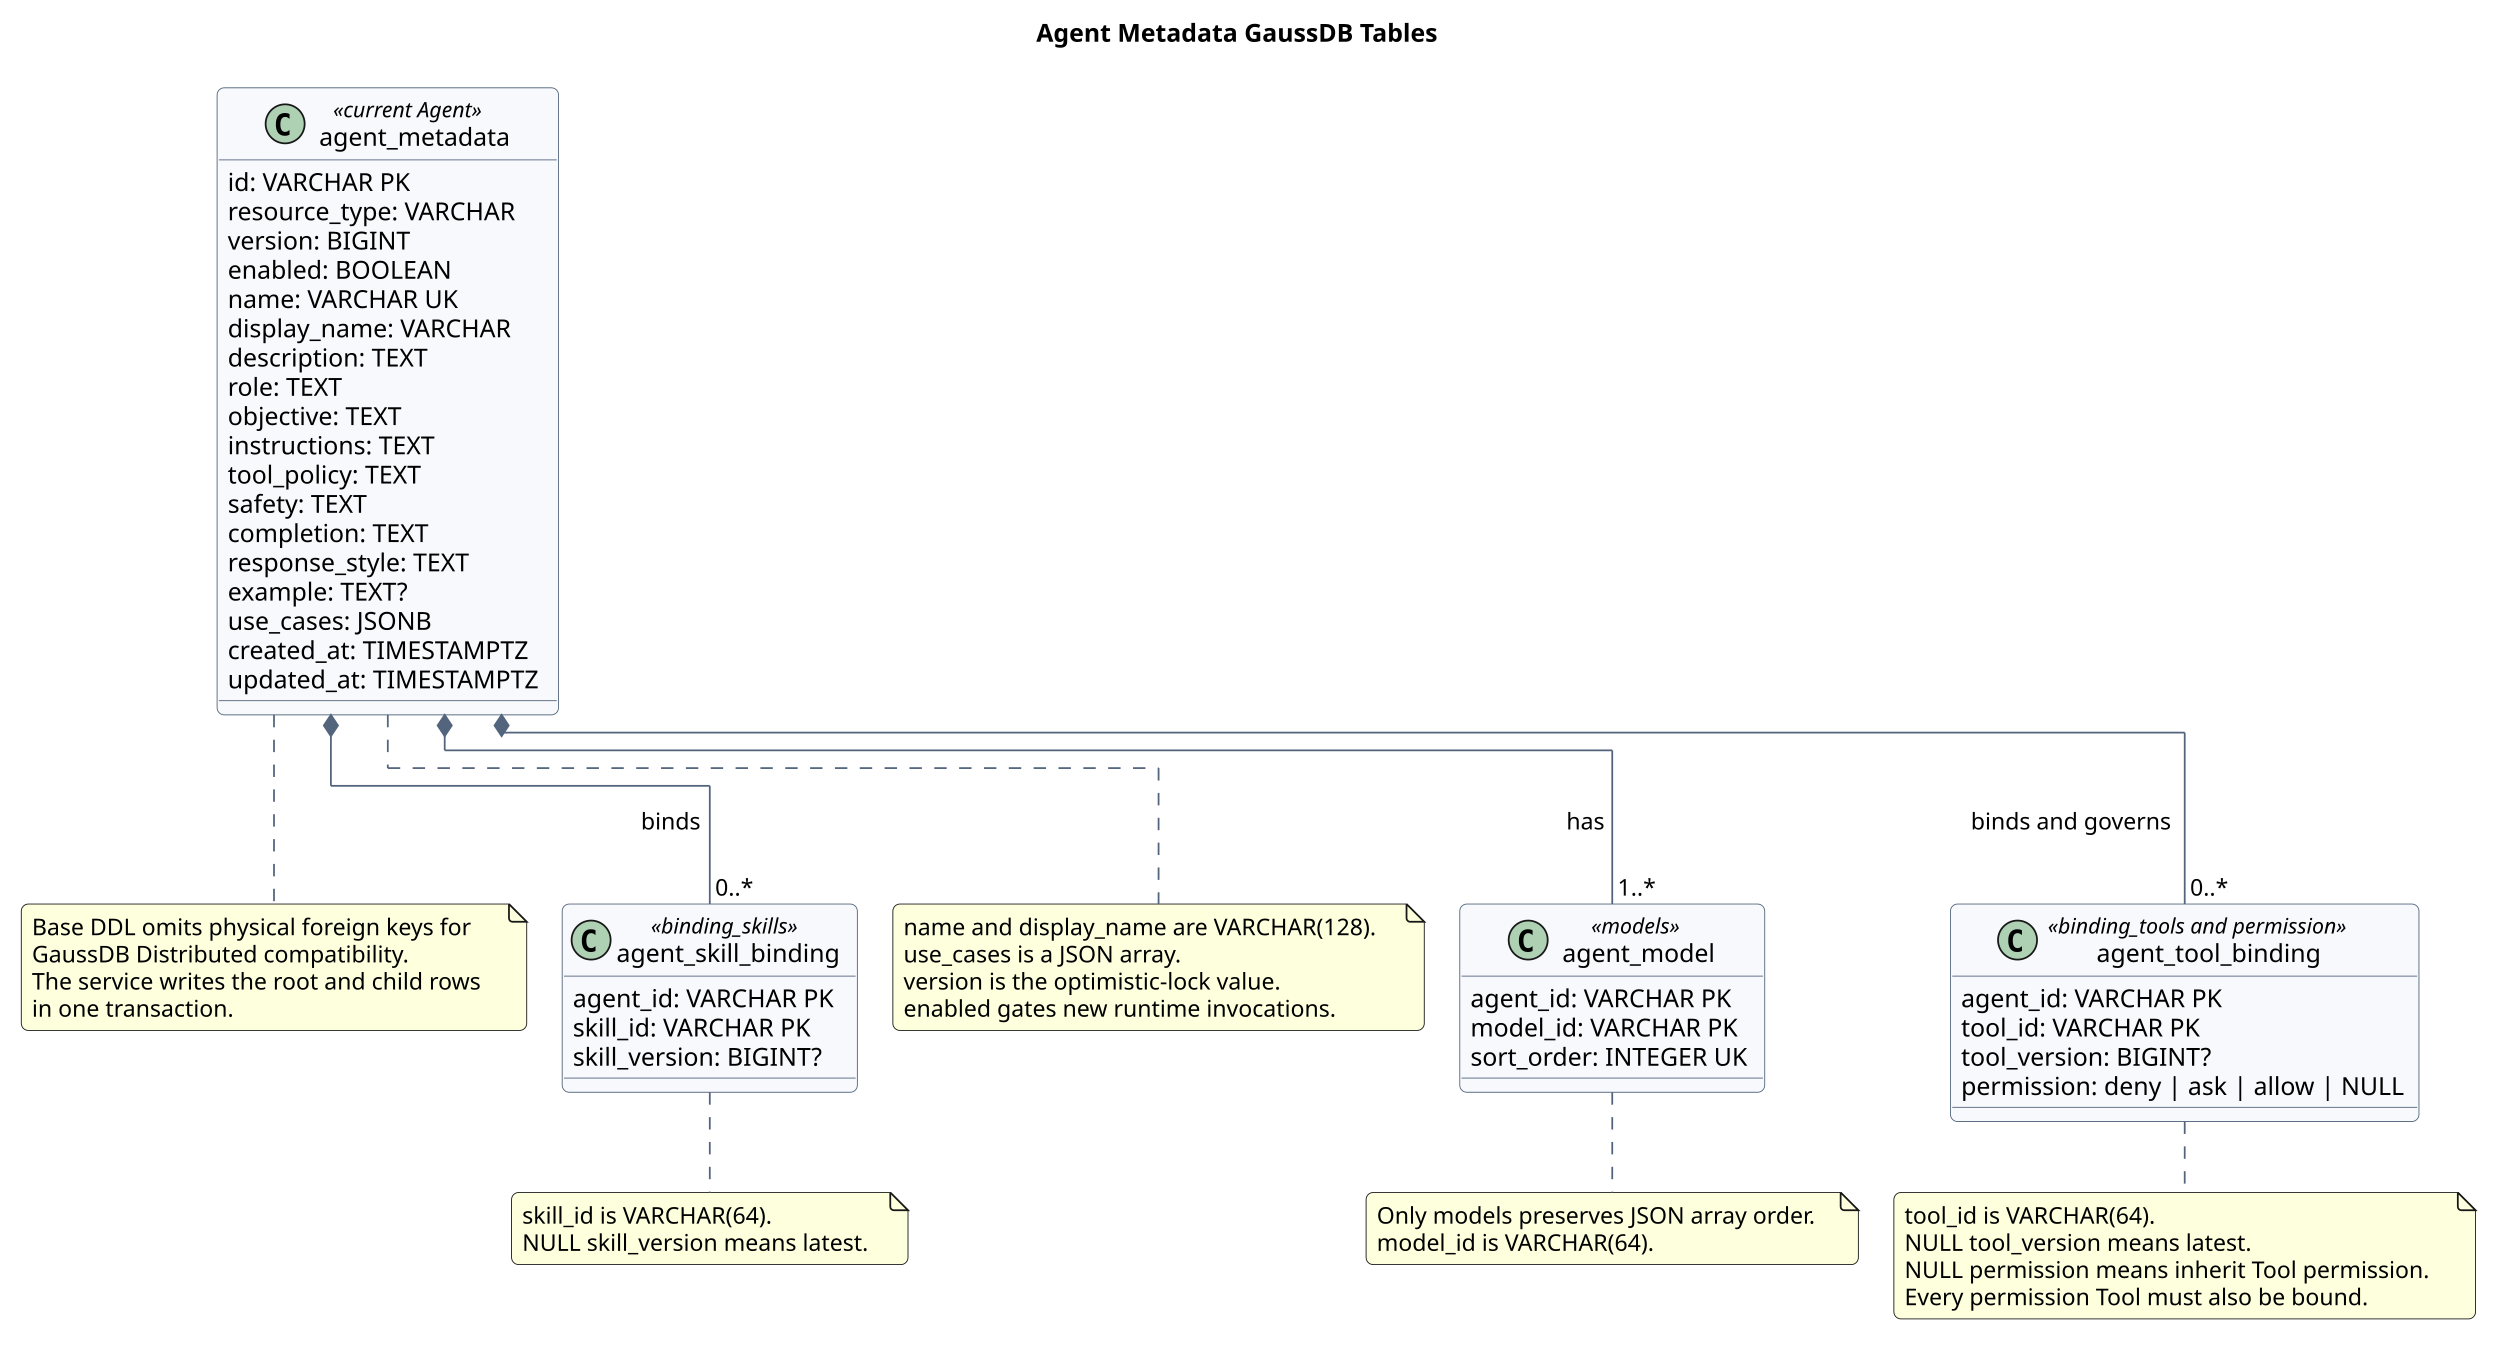
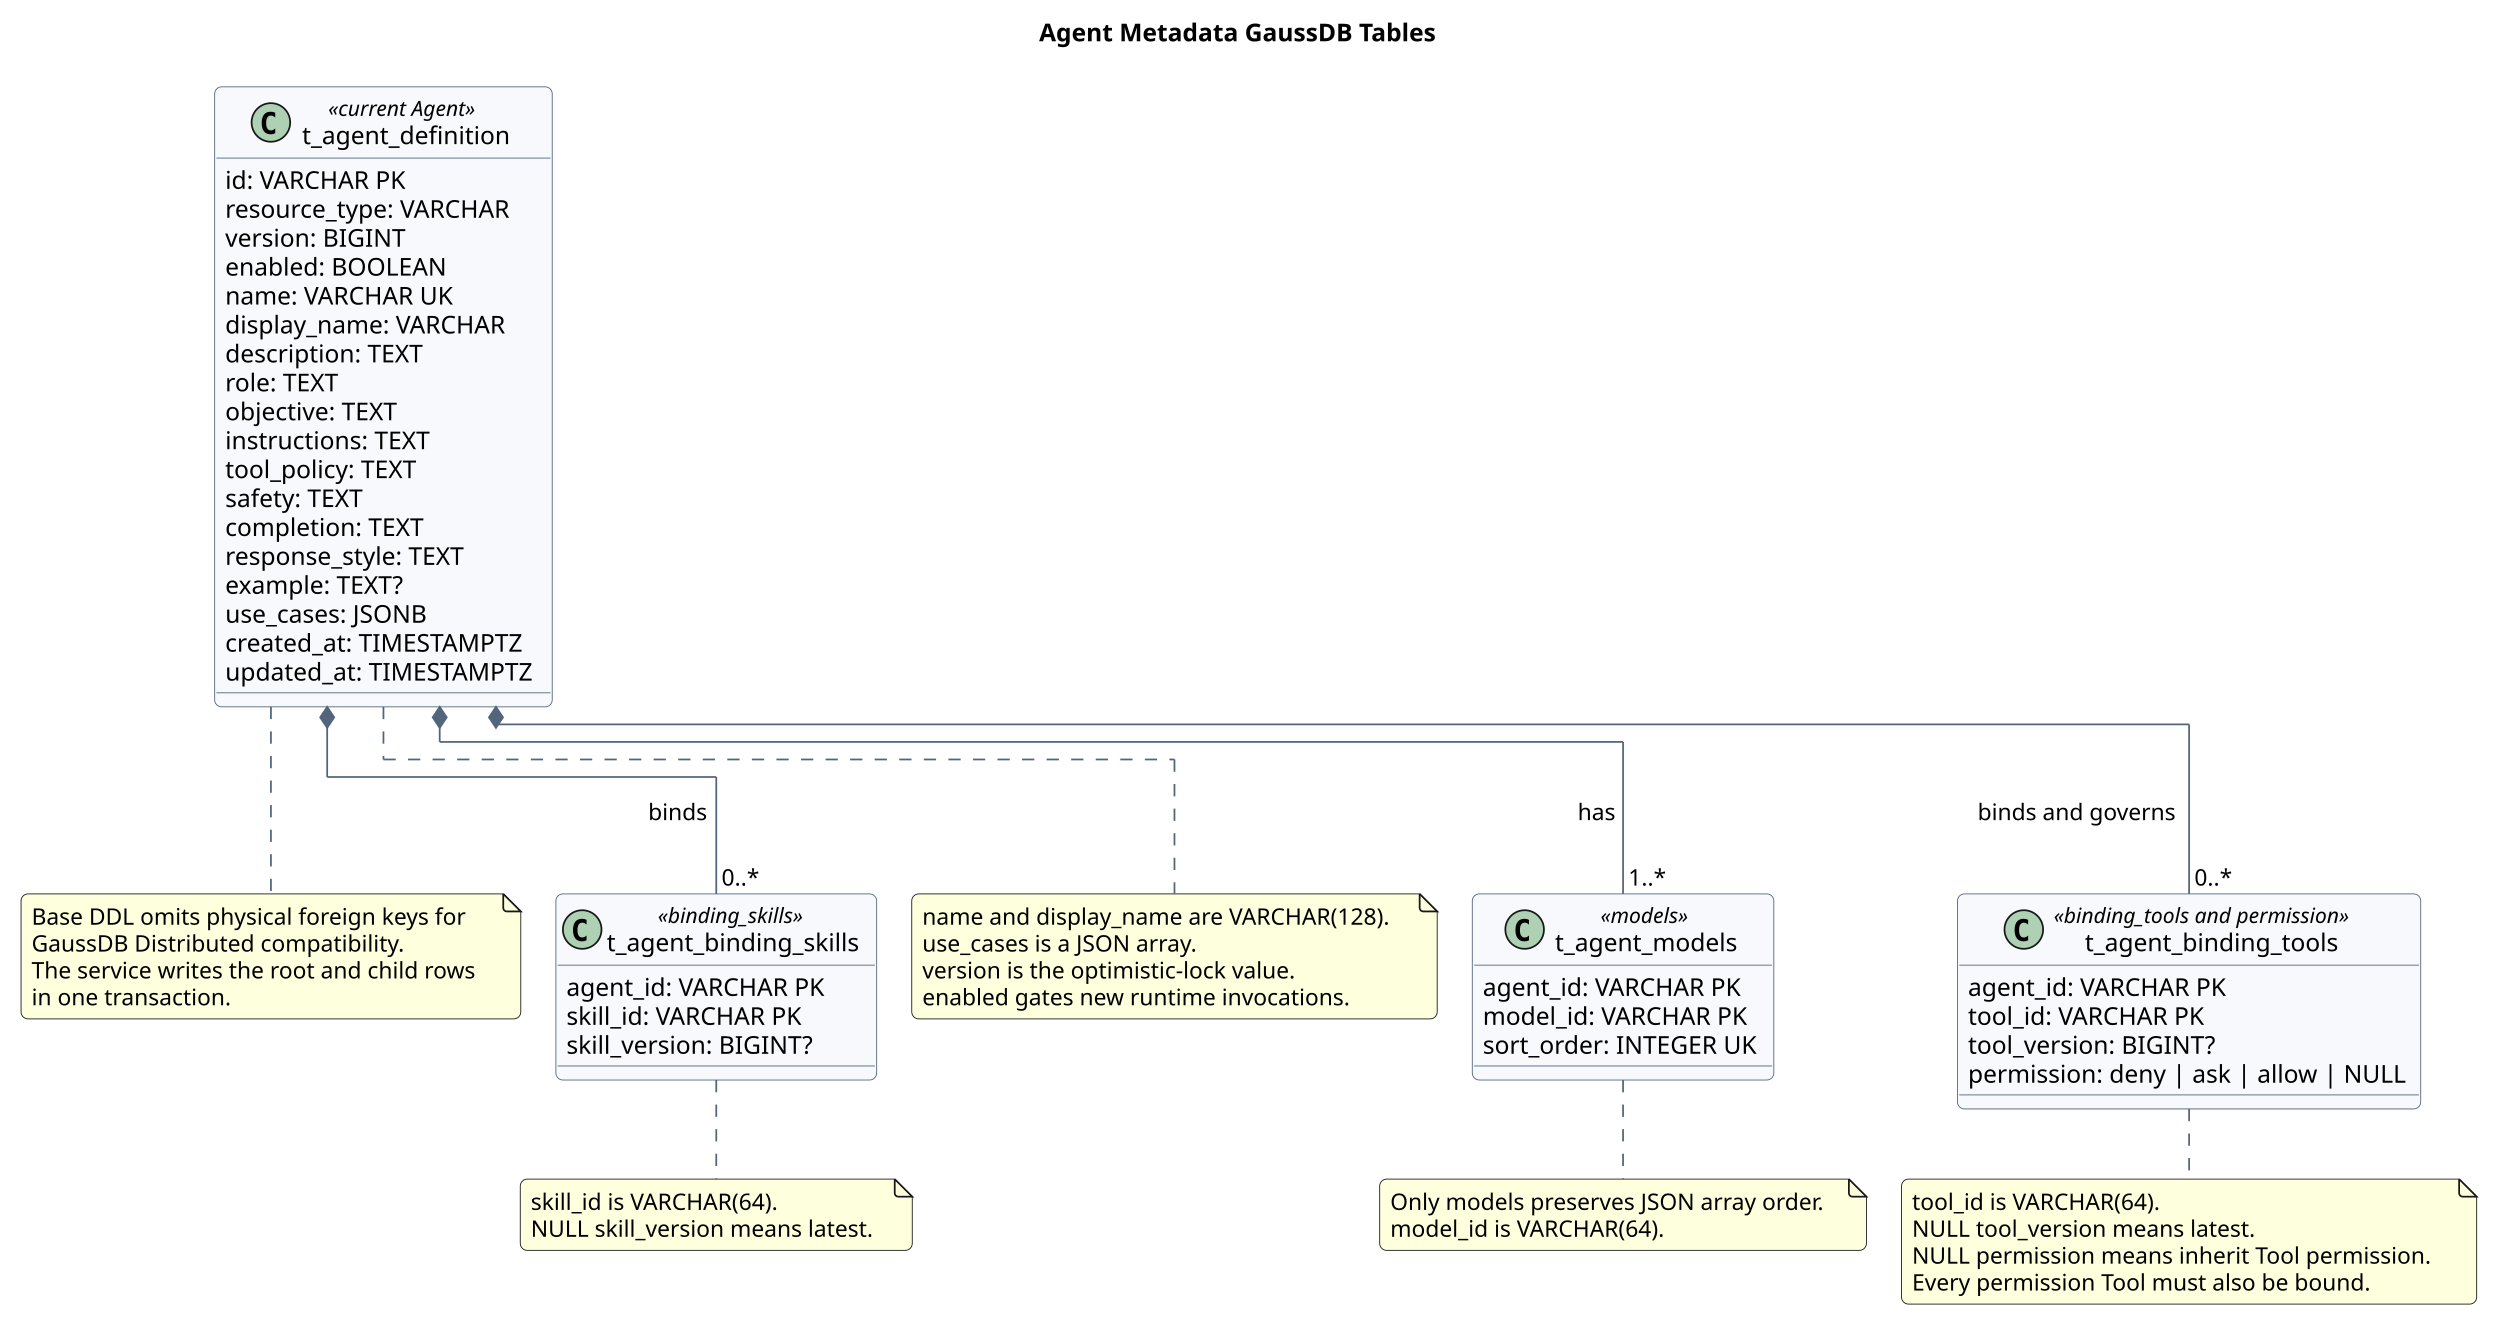
- <svg xmlns="http://www.w3.org/2000/svg" contentStyleType="text/css" data-diagram-type="CLASS" height="758px" preserveAspectRatio="none" style="width:1409px;height:758px;background:#FFFFFF;" version="1.1" viewBox="0 0 1409 758" width="1409px" zoomAndPan="magnify">
+ <svg xmlns="http://www.w3.org/2000/svg" contentStyleType="text/css" data-diagram-type="CLASS" height="758px" preserveAspectRatio="none" style="width:1425px;height:758px;background:#FFFFFF;" version="1.1" viewBox="0 0 1425 758" width="1425px" zoomAndPan="magnify">
  <defs />
  <g>
    <g class="title" data-source-line="7">
-       <text fill="#000000" font-family="sans-serif" font-size="14" font-weight="700" lengthAdjust="spacing" textLength="234.138" x="584.043" y="23.535">Agent Metadata GaussDB Tables</text>
+       <text fill="#000000" font-family="sans-serif" font-size="14" font-weight="700" lengthAdjust="spacing" textLength="234.138" x="592.283" y="23.535">Agent Metadata GaussDB Tables</text>
    </g>
-     <g class="entity" data-qualified-name="agent_metadata" data-source-line="35" id="ent0001">
+     <g class="entity" data-qualified-name="t_agent_definition" data-source-line="35" id="ent0001">
      <rect fill="#F7F9FC" height="353.41" rx="4" ry="4" style="stroke:#53657D;stroke-width:0.5;" width="192.414" x="122.358" y="49.488" />
-       <ellipse cx="160.703" cy="69.799" fill="#ADD1B2" rx="11" ry="11" style="stroke:#181818;stroke-width:1;" />
-       <path d="M163.177,75.942 Q162.595,76.241 161.956,76.39 Q161.317,76.54 160.612,76.54 Q158.105,76.54 156.785,74.888 Q155.465,73.236 155.465,70.115 Q155.465,66.985 156.785,65.334 Q158.105,63.682 160.612,63.682 Q161.317,63.682 161.965,63.831 Q162.612,63.98 163.177,64.279 L163.177,67.002 Q162.546,66.421 161.952,66.151 Q161.359,65.881 160.728,65.881 Q159.383,65.881 158.698,66.948 Q158.013,68.015 158.013,70.115 Q158.013,72.207 158.698,73.273 Q159.383,74.34 160.728,74.34 Q161.359,74.34 161.952,74.07 Q162.546,73.8 163.177,73.219 Z " fill="#000000" />
-       <text fill="#000000" font-family="sans-serif" font-size="12" font-style="italic" lengthAdjust="spacing" textLength="92.789" x="187.764" y="66.09">«current Agent»</text>
-       <text fill="#000000" font-family="sans-serif" font-size="14" lengthAdjust="spacing" textLength="108.534" x="179.891" y="82.156">agent_metadata</text>
+       <ellipse cx="154.404" cy="69.799" fill="#ADD1B2" rx="11" ry="11" style="stroke:#181818;stroke-width:1;" />
+       <path d="M156.877,75.942 Q156.296,76.241 155.656,76.39 Q155.017,76.54 154.312,76.54 Q151.805,76.54 150.485,74.888 Q149.165,73.236 149.165,70.115 Q149.165,66.985 150.485,65.334 Q151.805,63.682 154.312,63.682 Q155.017,63.682 155.665,63.831 Q156.312,63.98 156.877,64.279 L156.877,67.002 Q156.246,66.421 155.652,66.151 Q155.059,65.881 154.428,65.881 Q153.083,65.881 152.398,66.948 Q151.714,68.015 151.714,70.115 Q151.714,72.207 152.398,73.273 Q153.083,74.34 154.428,74.34 Q155.059,74.34 155.652,74.07 Q156.246,73.8 156.877,73.219 Z " fill="#000000" />
+       <text fill="#000000" font-family="sans-serif" font-size="12" font-style="italic" lengthAdjust="spacing" textLength="92.789" x="187.064" y="66.09">«current Agent»</text>
+       <text fill="#000000" font-family="sans-serif" font-size="14" lengthAdjust="spacing" textLength="122.534" x="172.191" y="82.156">t_agent_definition</text>
      <line style="stroke:#53657D;stroke-width:0.5;" x1="123.358" x2="313.772" y1="90.109" y2="90.109" />
      <text fill="#000000" font-family="sans-serif" font-size="14" lengthAdjust="spacing" textLength="109.177" x="128.357" y="107.644">id: VARCHAR PK</text>
      <text fill="#000000" font-family="sans-serif" font-size="14" lengthAdjust="spacing" textLength="169.825" x="128.357" y="124.133">resource_type: VARCHAR</text>
      <text fill="#000000" font-family="sans-serif" font-size="14" lengthAdjust="spacing" textLength="103.537" x="128.357" y="140.621">version: BIGINT</text>
      <text fill="#000000" font-family="sans-serif" font-size="14" lengthAdjust="spacing" textLength="127.408" x="128.357" y="157.109">enabled: BOOLEAN</text>
      <text fill="#000000" font-family="sans-serif" font-size="14" lengthAdjust="spacing" textLength="135.57" x="128.357" y="173.598">name: VARCHAR UK</text>
      <text fill="#000000" font-family="sans-serif" font-size="14" lengthAdjust="spacing" textLength="167.2" x="128.357" y="190.086">display_name: VARCHAR</text>
      <text fill="#000000" font-family="sans-serif" font-size="14" lengthAdjust="spacing" textLength="118.993" x="128.357" y="206.574">description: TEXT</text>
      <text fill="#000000" font-family="sans-serif" font-size="14" lengthAdjust="spacing" textLength="69.091" x="128.357" y="223.062">role: TEXT</text>
      <text fill="#000000" font-family="sans-serif" font-size="14" lengthAdjust="spacing" textLength="103.886" x="128.357" y="239.551">objective: TEXT</text>
      <text fill="#000000" font-family="sans-serif" font-size="14" lengthAdjust="spacing" textLength="123.32" x="128.357" y="256.039">instructions: TEXT</text>
      <text fill="#000000" font-family="sans-serif" font-size="14" lengthAdjust="spacing" textLength="116.389" x="128.357" y="272.527">tool_policy: TEXT</text>
      <text fill="#000000" font-family="sans-serif" font-size="14" lengthAdjust="spacing" textLength="83.282" x="128.357" y="289.016">safety: TEXT</text>
      <text fill="#000000" font-family="sans-serif" font-size="14" lengthAdjust="spacing" textLength="118.986" x="128.357" y="305.504">completion: TEXT</text>
      <text fill="#000000" font-family="sans-serif" font-size="14" lengthAdjust="spacing" textLength="143.151" x="128.357" y="321.992">response_style: TEXT</text>
      <text fill="#000000" font-family="sans-serif" font-size="14" lengthAdjust="spacing" textLength="106.668" x="128.357" y="338.481">example: TEXT?</text>
      <text fill="#000000" font-family="sans-serif" font-size="14" lengthAdjust="spacing" textLength="117.626" x="128.357" y="354.969">use_cases: JSONB</text>
      <text fill="#000000" font-family="sans-serif" font-size="14" lengthAdjust="spacing" textLength="174.802" x="128.357" y="371.457">created_at: TIMESTAMPTZ</text>
      <text fill="#000000" font-family="sans-serif" font-size="14" lengthAdjust="spacing" textLength="180.414" x="128.357" y="387.945">updated_at: TIMESTAMPTZ</text>
      <line style="stroke:#53657D;stroke-width:0.5;" x1="123.358" x2="313.772" y1="394.898" y2="394.898" />
    </g>
-     <g class="entity" data-qualified-name="agent_model" data-source-line="56" id="ent0002">
-       <rect fill="#F7F9FC" height="106.086" rx="4" ry="4" style="stroke:#53657D;stroke-width:0.5;" width="171.872" x="822.725" y="509.519" />
-       <ellipse cx="861.286" cy="529.83" fill="#ADD1B2" rx="11" ry="11" style="stroke:#181818;stroke-width:1;" />
-       <path d="M863.76,535.973 Q863.178,536.272 862.539,536.421 Q861.9,536.571 861.195,536.571 Q858.688,536.571 857.368,534.919 Q856.048,533.267 856.048,530.146 Q856.048,527.017 857.368,525.365 Q858.688,523.713 861.195,523.713 Q861.9,523.713 862.548,523.862 Q863.195,524.012 863.76,524.311 L863.76,527.033 Q863.129,526.452 862.535,526.182 Q861.942,525.913 861.311,525.913 Q859.966,525.913 859.281,526.979 Q858.596,528.046 858.596,530.146 Q858.596,532.238 859.281,533.304 Q859.966,534.371 861.311,534.371 Q861.942,534.371 862.535,534.101 Q863.129,533.832 863.76,533.25 Z " fill="#000000" />
-       <text fill="#000000" font-family="sans-serif" font-size="12" font-style="italic" lengthAdjust="spacing" textLength="54.973" x="896.793" y="526.121">«models»</text>
-       <text fill="#000000" font-family="sans-serif" font-size="14" lengthAdjust="spacing" textLength="87.514" x="880.522" y="542.188">agent_model</text>
-       <line style="stroke:#53657D;stroke-width:0.5;" x1="823.725" x2="993.597" y1="550.141" y2="550.141" />
-       <text fill="#000000" font-family="sans-serif" font-size="14" lengthAdjust="spacing" textLength="154.362" x="828.725" y="567.676">agent_id: VARCHAR PK</text>
-       <text fill="#000000" font-family="sans-serif" font-size="14" lengthAdjust="spacing" textLength="158.505" x="828.725" y="584.164">model_id: VARCHAR PK</text>
-       <text fill="#000000" font-family="sans-serif" font-size="14" lengthAdjust="spacing" textLength="159.872" x="828.725" y="600.652">sort_order: INTEGER UK</text>
-       <line style="stroke:#53657D;stroke-width:0.5;" x1="823.725" x2="993.597" y1="607.606" y2="607.606" />
+     <g class="entity" data-qualified-name="t_agent_models" data-source-line="56" id="ent0002">
+       <rect fill="#F7F9FC" height="106.086" rx="4" ry="4" style="stroke:#53657D;stroke-width:0.5;" width="171.872" x="839.205" y="509.519" />
+       <ellipse cx="869.048" cy="529.83" fill="#ADD1B2" rx="11" ry="11" style="stroke:#181818;stroke-width:1;" />
+       <path d="M871.521,535.973 Q870.94,536.272 870.301,536.421 Q869.662,536.571 868.956,536.571 Q866.449,536.571 865.13,534.919 Q863.81,533.267 863.81,530.146 Q863.81,527.017 865.13,525.365 Q866.449,523.713 868.956,523.713 Q869.662,523.713 870.309,523.862 Q870.957,524.012 871.521,524.311 L871.521,527.033 Q870.89,526.452 870.297,526.182 Q869.703,525.913 869.072,525.913 Q867.728,525.913 867.043,526.979 Q866.358,528.046 866.358,530.146 Q866.358,532.238 867.043,533.304 Q867.728,534.371 869.072,534.371 Q869.703,534.371 870.297,534.101 Q870.89,533.832 871.521,533.25 Z " fill="#000000" />
+       <text fill="#000000" font-family="sans-serif" font-size="12" font-style="italic" lengthAdjust="spacing" textLength="54.973" x="912.304" y="526.121">«models»</text>
+       <text fill="#000000" font-family="sans-serif" font-size="14" lengthAdjust="spacing" textLength="106.887" x="886.346" y="542.188">t_agent_models</text>
+       <line style="stroke:#53657D;stroke-width:0.5;" x1="840.205" x2="1010.077" y1="550.141" y2="550.141" />
+       <text fill="#000000" font-family="sans-serif" font-size="14" lengthAdjust="spacing" textLength="154.362" x="845.205" y="567.676">agent_id: VARCHAR PK</text>
+       <text fill="#000000" font-family="sans-serif" font-size="14" lengthAdjust="spacing" textLength="158.505" x="845.205" y="584.164">model_id: VARCHAR PK</text>
+       <text fill="#000000" font-family="sans-serif" font-size="14" lengthAdjust="spacing" textLength="159.872" x="845.205" y="600.652">sort_order: INTEGER UK</text>
+       <line style="stroke:#53657D;stroke-width:0.5;" x1="840.205" x2="1010.077" y1="607.606" y2="607.606" />
    </g>
-     <g class="entity" data-qualified-name="agent_tool_binding" data-source-line="62" id="ent0003">
-       <rect fill="#F7F9FC" height="122.574" rx="4" ry="4" style="stroke:#53657D;stroke-width:0.5;" width="264.041" x="1099.283" y="509.519" />
-       <ellipse cx="1137.083" cy="529.83" fill="#ADD1B2" rx="11" ry="11" style="stroke:#181818;stroke-width:1;" />
-       <path d="M1139.557,535.973 Q1138.976,536.272 1138.336,536.421 Q1137.697,536.571 1136.992,536.571 Q1134.485,536.571 1133.165,534.919 Q1131.845,533.267 1131.845,530.146 Q1131.845,527.017 1133.165,525.365 Q1134.485,523.713 1136.992,523.713 Q1137.697,523.713 1138.345,523.862 Q1138.992,524.012 1139.557,524.311 L1139.557,527.033 Q1138.926,526.452 1138.332,526.182 Q1137.739,525.913 1137.108,525.913 Q1135.763,525.913 1135.078,526.979 Q1134.394,528.046 1134.394,530.146 Q1134.394,532.238 1135.078,533.304 Q1135.763,534.371 1137.108,534.371 Q1137.739,534.371 1138.332,534.101 Q1138.926,533.832 1139.557,533.25 Z " fill="#000000" />
-       <text fill="#000000" font-family="sans-serif" font-size="12" font-style="italic" lengthAdjust="spacing" textLength="185.373" x="1154.15" y="526.121">«binding_tools and permission»</text>
-       <text fill="#000000" font-family="sans-serif" font-size="14" lengthAdjust="spacing" textLength="130.491" x="1181.591" y="542.188">agent_tool_binding</text>
-       <line style="stroke:#53657D;stroke-width:0.5;" x1="1100.283" x2="1362.324" y1="550.141" y2="550.141" />
-       <text fill="#000000" font-family="sans-serif" font-size="14" lengthAdjust="spacing" textLength="154.362" x="1105.283" y="567.676">agent_id: VARCHAR PK</text>
-       <text fill="#000000" font-family="sans-serif" font-size="14" lengthAdjust="spacing" textLength="142.659" x="1105.283" y="584.164">tool_id: VARCHAR PK</text>
-       <text fill="#000000" font-family="sans-serif" font-size="14" lengthAdjust="spacing" textLength="142.926" x="1105.283" y="600.652">tool_version: BIGINT?</text>
-       <text fill="#000000" font-family="sans-serif" font-size="14" lengthAdjust="spacing" textLength="252.041" x="1105.283" y="617.141">permission: deny | ask | allow | NULL</text>
-       <line style="stroke:#53657D;stroke-width:0.5;" x1="1100.283" x2="1362.324" y1="624.094" y2="624.094" />
+     <g class="entity" data-qualified-name="t_agent_binding_tools" data-source-line="62" id="ent0003">
+       <rect fill="#F7F9FC" height="122.574" rx="4" ry="4" style="stroke:#53657D;stroke-width:0.5;" width="264.041" x="1115.763" y="509.519" />
+       <ellipse cx="1153.563" cy="529.83" fill="#ADD1B2" rx="11" ry="11" style="stroke:#181818;stroke-width:1;" />
+       <path d="M1156.036,535.973 Q1155.455,536.272 1154.816,536.421 Q1154.177,536.571 1153.471,536.571 Q1150.964,536.571 1149.645,534.919 Q1148.325,533.267 1148.325,530.146 Q1148.325,527.017 1149.645,525.365 Q1150.964,523.713 1153.471,523.713 Q1154.177,523.713 1154.824,523.862 Q1155.472,524.012 1156.036,524.311 L1156.036,527.033 Q1155.405,526.452 1154.812,526.182 Q1154.218,525.913 1153.588,525.913 Q1152.243,525.913 1151.558,526.979 Q1150.873,528.046 1150.873,530.146 Q1150.873,532.238 1151.558,533.304 Q1152.243,534.371 1153.588,534.371 Q1154.218,534.371 1154.812,534.101 Q1155.405,533.832 1156.036,533.25 Z " fill="#000000" />
+       <text fill="#000000" font-family="sans-serif" font-size="12" font-style="italic" lengthAdjust="spacing" textLength="185.373" x="1170.63" y="526.121">«binding_tools and permission»</text>
+       <text fill="#000000" font-family="sans-serif" font-size="14" lengthAdjust="spacing" textLength="149.864" x="1188.384" y="542.188">t_agent_binding_tools</text>
+       <line style="stroke:#53657D;stroke-width:0.5;" x1="1116.763" x2="1378.803" y1="550.141" y2="550.141" />
+       <text fill="#000000" font-family="sans-serif" font-size="14" lengthAdjust="spacing" textLength="154.362" x="1121.763" y="567.676">agent_id: VARCHAR PK</text>
+       <text fill="#000000" font-family="sans-serif" font-size="14" lengthAdjust="spacing" textLength="142.659" x="1121.763" y="584.164">tool_id: VARCHAR PK</text>
+       <text fill="#000000" font-family="sans-serif" font-size="14" lengthAdjust="spacing" textLength="142.926" x="1121.763" y="600.652">tool_version: BIGINT?</text>
+       <text fill="#000000" font-family="sans-serif" font-size="14" lengthAdjust="spacing" textLength="252.041" x="1121.763" y="617.141">permission: deny | ask | allow | NULL</text>
+       <line style="stroke:#53657D;stroke-width:0.5;" x1="1116.763" x2="1378.803" y1="624.094" y2="624.094" />
    </g>
-     <g class="entity" data-qualified-name="agent_skill_binding" data-source-line="69" id="ent0004">
-       <rect fill="#F7F9FC" height="106.086" rx="4" ry="4" style="stroke:#53657D;stroke-width:0.5;" width="166.362" x="316.853" y="509.519" />
-       <ellipse cx="333.155" cy="529.83" fill="#ADD1B2" rx="11" ry="11" style="stroke:#181818;stroke-width:1;" />
-       <path d="M335.628,535.973 Q335.047,536.272 334.408,536.421 Q333.769,536.571 333.063,536.571 Q330.557,536.571 329.237,534.919 Q327.917,533.267 327.917,530.146 Q327.917,527.017 329.237,525.365 Q330.557,523.713 333.063,523.713 Q333.769,523.713 334.416,523.862 Q335.064,524.012 335.628,524.311 L335.628,527.033 Q334.997,526.452 334.404,526.182 Q333.81,525.913 333.18,525.913 Q331.835,525.913 331.15,526.979 Q330.465,528.046 330.465,530.146 Q330.465,532.238 331.15,533.304 Q331.835,534.371 333.18,534.371 Q333.81,534.371 334.404,534.101 Q334.997,533.832 335.628,533.25 Z " fill="#000000" />
-       <text fill="#000000" font-family="sans-serif" font-size="12" font-style="italic" lengthAdjust="spacing" textLength="92.648" x="366.855" y="526.121">«binding_skills»</text>
-       <text fill="#000000" font-family="sans-serif" font-size="14" lengthAdjust="spacing" textLength="131.469" x="347.445" y="542.188">agent_skill_binding</text>
-       <line style="stroke:#53657D;stroke-width:0.5;" x1="317.853" x2="482.215" y1="550.141" y2="550.141" />
+     <g class="entity" data-qualified-name="t_agent_binding_skills" data-source-line="69" id="ent0004">
+       <rect fill="#F7F9FC" height="106.086" rx="4" ry="4" style="stroke:#53657D;stroke-width:0.5;" width="182.842" x="316.853" y="509.519" />
+       <ellipse cx="331.853" cy="529.83" fill="#ADD1B2" rx="11" ry="11" style="stroke:#181818;stroke-width:1;" />
+       <path d="M334.326,535.973 Q333.745,536.272 333.106,536.421 Q332.467,536.571 331.761,536.571 Q329.254,536.571 327.935,534.919 Q326.615,533.267 326.615,530.146 Q326.615,527.017 327.935,525.365 Q329.254,523.713 331.761,523.713 Q332.467,523.713 333.114,523.862 Q333.762,524.012 334.326,524.311 L334.326,527.033 Q333.695,526.452 333.102,526.182 Q332.508,525.913 331.877,525.913 Q330.533,525.913 329.848,526.979 Q329.163,528.046 329.163,530.146 Q329.163,532.238 329.848,533.304 Q330.533,534.371 331.877,534.371 Q332.508,534.371 333.102,534.101 Q333.695,533.832 334.326,533.25 Z " fill="#000000" />
+       <text fill="#000000" font-family="sans-serif" font-size="12" font-style="italic" lengthAdjust="spacing" textLength="92.648" x="374.95" y="526.121">«binding_skills»</text>
+       <text fill="#000000" font-family="sans-serif" font-size="14" lengthAdjust="spacing" textLength="150.842" x="345.853" y="542.188">t_agent_binding_skills</text>
+       <line style="stroke:#53657D;stroke-width:0.5;" x1="317.853" x2="498.695" y1="550.141" y2="550.141" />
      <text fill="#000000" font-family="sans-serif" font-size="14" lengthAdjust="spacing" textLength="154.362" x="322.853" y="567.676">agent_id: VARCHAR PK</text>
      <text fill="#000000" font-family="sans-serif" font-size="14" lengthAdjust="spacing" textLength="143.637" x="322.853" y="584.164">skill_id: VARCHAR PK</text>
      <text fill="#000000" font-family="sans-serif" font-size="14" lengthAdjust="spacing" textLength="143.903" x="322.853" y="600.652">skill_version: BIGINT?</text>
-       <line style="stroke:#53657D;stroke-width:0.5;" x1="317.853" x2="482.215" y1="607.606" y2="607.606" />
+       <line style="stroke:#53657D;stroke-width:0.5;" x1="317.853" x2="498.695" y1="607.606" y2="607.606" />
    </g>
    <g class="entity" data-qualified-name="GMN8" data-source-line="80" id="ent0009">
-       <path d="M503.215,513.519 L503.215,576.762 A4,4 0 0 0 507.215,580.762 L798.725,580.762 A4,4 0 0 0 802.725,576.762 L802.725,519.519 L792.725,509.519 L507.215,509.519 A4,4 0 0 0 503.215,513.519" fill="#FEFFDD" style="stroke:#181818;stroke-width:0.5;" />
-       <path d="M792.725,509.519 L792.725,517.519 A2,2 0 0 0 794.725,519.519 L802.725,519.519 L792.725,509.519" fill="#FEFFDD" style="stroke:#181818;stroke-width:1;" />
-       <text fill="#000000" font-family="sans-serif" font-size="13" lengthAdjust="spacing" textLength="278.51" x="509.215" y="527.088">name and display_name are VARCHAR(128).</text>
-       <text fill="#000000" font-family="sans-serif" font-size="13" lengthAdjust="spacing" textLength="163.44" x="509.215" y="542.398">use_cases is a JSON array.</text>
-       <text fill="#000000" font-family="sans-serif" font-size="13" lengthAdjust="spacing" textLength="225.939" x="509.215" y="557.709">version is the optimistic-lock value.</text>
-       <text fill="#000000" font-family="sans-serif" font-size="13" lengthAdjust="spacing" textLength="250.898" x="509.215" y="573.019">enabled gates new runtime invocations.</text>
+       <path d="M519.695,513.519 L519.695,576.762 A4,4 0 0 0 523.695,580.762 L815.205,580.762 A4,4 0 0 0 819.205,576.762 L819.205,519.519 L809.205,509.519 L523.695,509.519 A4,4 0 0 0 519.695,513.519" fill="#FEFFDD" style="stroke:#181818;stroke-width:0.5;" />
+       <path d="M809.205,509.519 L809.205,517.519 A2,2 0 0 0 811.205,519.519 L819.205,519.519 L809.205,509.519" fill="#FEFFDD" style="stroke:#181818;stroke-width:1;" />
+       <text fill="#000000" font-family="sans-serif" font-size="13" lengthAdjust="spacing" textLength="278.51" x="525.695" y="527.088">name and display_name are VARCHAR(128).</text>
+       <text fill="#000000" font-family="sans-serif" font-size="13" lengthAdjust="spacing" textLength="163.44" x="525.695" y="542.398">use_cases is a JSON array.</text>
+       <text fill="#000000" font-family="sans-serif" font-size="13" lengthAdjust="spacing" textLength="225.939" x="525.695" y="557.709">version is the optimistic-lock value.</text>
+       <text fill="#000000" font-family="sans-serif" font-size="13" lengthAdjust="spacing" textLength="250.898" x="525.695" y="573.019">enabled gates new runtime invocations.</text>
    </g>
    <g class="entity" data-qualified-name="GMN11" data-source-line="87" id="ent0012">
-       <path d="M769.938,676.094 L769.938,708.715 A4,4 0 0 0 773.938,712.715 L1043.384,712.715 A4,4 0 0 0 1047.384,708.715 L1047.384,682.094 L1037.384,672.094 L773.938,672.094 A4,4 0 0 0 769.938,676.094" fill="#FEFFDD" style="stroke:#181818;stroke-width:0.5;" />
-       <path d="M1037.384,672.094 L1037.384,680.094 A2,2 0 0 0 1039.384,682.094 L1047.384,682.094 L1037.384,672.094" fill="#FEFFDD" style="stroke:#181818;stroke-width:1;" />
-       <text fill="#000000" font-family="sans-serif" font-size="13" lengthAdjust="spacing" textLength="256.445" x="775.938" y="689.662">Only models preserves JSON array order.</text>
-       <text fill="#000000" font-family="sans-serif" font-size="13" lengthAdjust="spacing" textLength="166.791" x="775.938" y="704.973">model_id is VARCHAR(64).</text>
+       <path d="M786.418,676.094 L786.418,708.715 A4,4 0 0 0 790.418,712.715 L1059.863,712.715 A4,4 0 0 0 1063.863,708.715 L1063.863,682.094 L1053.863,672.094 L790.418,672.094 A4,4 0 0 0 786.418,676.094" fill="#FEFFDD" style="stroke:#181818;stroke-width:0.5;" />
+       <path d="M1053.863,672.094 L1053.863,680.094 A2,2 0 0 0 1055.863,682.094 L1063.863,682.094 L1053.863,672.094" fill="#FEFFDD" style="stroke:#181818;stroke-width:1;" />
+       <text fill="#000000" font-family="sans-serif" font-size="13" lengthAdjust="spacing" textLength="256.445" x="792.418" y="689.662">Only models preserves JSON array order.</text>
+       <text fill="#000000" font-family="sans-serif" font-size="13" lengthAdjust="spacing" textLength="166.791" x="792.418" y="704.973">model_id is VARCHAR(64).</text>
    </g>
    <g class="entity" data-qualified-name="GMN14" data-source-line="92" id="ent0015">
-       <path d="M1067.384,676.094 L1067.384,739.336 A4,4 0 0 0 1071.384,743.336 L1391.223,743.336 A4,4 0 0 0 1395.223,739.336 L1395.223,682.094 L1385.223,672.094 L1071.384,672.094 A4,4 0 0 0 1067.384,676.094" fill="#FEFFDD" style="stroke:#181818;stroke-width:0.5;" />
-       <path d="M1385.223,672.094 L1385.223,680.094 A2,2 0 0 0 1387.223,682.094 L1395.223,682.094 L1385.223,672.094" fill="#FEFFDD" style="stroke:#181818;stroke-width:1;" />
-       <text fill="#000000" font-family="sans-serif" font-size="13" lengthAdjust="spacing" textLength="152.077" x="1073.384" y="689.662">tool_id is VARCHAR(64).</text>
-       <text fill="#000000" font-family="sans-serif" font-size="13" lengthAdjust="spacing" textLength="201.532" x="1073.384" y="704.973">NULL tool_version means latest.</text>
-       <text fill="#000000" font-family="sans-serif" font-size="13" lengthAdjust="spacing" textLength="306.839" x="1073.384" y="720.283">NULL permission means inherit Tool permission.</text>
-       <text fill="#000000" font-family="sans-serif" font-size="13" lengthAdjust="spacing" textLength="272.727" x="1073.384" y="735.594">Every permission Tool must also be bound.</text>
+       <path d="M1083.863,676.094 L1083.863,739.336 A4,4 0 0 0 1087.863,743.336 L1407.703,743.336 A4,4 0 0 0 1411.703,739.336 L1411.703,682.094 L1401.703,672.094 L1087.863,672.094 A4,4 0 0 0 1083.863,676.094" fill="#FEFFDD" style="stroke:#181818;stroke-width:0.5;" />
+       <path d="M1401.703,672.094 L1401.703,680.094 A2,2 0 0 0 1403.703,682.094 L1411.703,682.094 L1401.703,672.094" fill="#FEFFDD" style="stroke:#181818;stroke-width:1;" />
+       <text fill="#000000" font-family="sans-serif" font-size="13" lengthAdjust="spacing" textLength="152.077" x="1089.863" y="689.662">tool_id is VARCHAR(64).</text>
+       <text fill="#000000" font-family="sans-serif" font-size="13" lengthAdjust="spacing" textLength="201.532" x="1089.863" y="704.973">NULL tool_version means latest.</text>
+       <text fill="#000000" font-family="sans-serif" font-size="13" lengthAdjust="spacing" textLength="306.839" x="1089.863" y="720.283">NULL permission means inherit Tool permission.</text>
+       <text fill="#000000" font-family="sans-serif" font-size="13" lengthAdjust="spacing" textLength="272.727" x="1089.863" y="735.594">Every permission Tool must also be bound.</text>
    </g>
    <g class="entity" data-qualified-name="GMN17" data-source-line="99" id="ent0018">
-       <path d="M288.315,676.094 L288.315,708.715 A4,4 0 0 0 292.315,712.715 L507.754,712.715 A4,4 0 0 0 511.754,708.715 L511.754,682.094 L501.754,672.094 L292.315,672.094 A4,4 0 0 0 288.315,676.094" fill="#FEFFDD" style="stroke:#181818;stroke-width:0.5;" />
-       <path d="M501.754,672.094 L501.754,680.094 A2,2 0 0 0 503.754,682.094 L511.754,682.094 L501.754,672.094" fill="#FEFFDD" style="stroke:#181818;stroke-width:1;" />
-       <text fill="#000000" font-family="sans-serif" font-size="13" lengthAdjust="spacing" textLength="152.985" x="294.315" y="689.662">skill_id is VARCHAR(64).</text>
-       <text fill="#000000" font-family="sans-serif" font-size="13" lengthAdjust="spacing" textLength="202.44" x="294.315" y="704.973">NULL skill_version means latest.</text>
+       <path d="M296.554,676.094 L296.554,708.715 A4,4 0 0 0 300.554,712.715 L515.994,712.715 A4,4 0 0 0 519.994,708.715 L519.994,682.094 L509.994,672.094 L300.554,672.094 A4,4 0 0 0 296.554,676.094" fill="#FEFFDD" style="stroke:#181818;stroke-width:0.5;" />
+       <path d="M509.994,672.094 L509.994,680.094 A2,2 0 0 0 511.994,682.094 L519.994,682.094 L509.994,672.094" fill="#FEFFDD" style="stroke:#181818;stroke-width:1;" />
+       <text fill="#000000" font-family="sans-serif" font-size="13" lengthAdjust="spacing" textLength="152.985" x="302.554" y="689.662">skill_id is VARCHAR(64).</text>
+       <text fill="#000000" font-family="sans-serif" font-size="13" lengthAdjust="spacing" textLength="202.44" x="302.554" y="704.973">NULL skill_version means latest.</text>
    </g>
    <g class="entity" data-qualified-name="GMN20" data-source-line="104" id="ent0021">
      <path d="M12,513.519 L12,576.762 A4,4 0 0 0 16,580.762 L292.853,580.762 A4,4 0 0 0 296.853,576.762 L296.853,519.519 L286.853,509.519 L16,509.519 A4,4 0 0 0 12,513.519" fill="#FEFFDD" style="stroke:#181818;stroke-width:0.5;" />
      <path d="M286.853,509.519 L286.853,517.519 A2,2 0 0 0 288.853,519.519 L296.853,519.519 L286.853,509.519" fill="#FEFFDD" style="stroke:#181818;stroke-width:1;" />
      <text fill="#000000" font-family="sans-serif" font-size="13" lengthAdjust="spacing" textLength="257.607" x="18" y="527.088">Base DDL omits physical foreign keys for</text>
      <text fill="#000000" font-family="sans-serif" font-size="13" lengthAdjust="spacing" textLength="219.921" x="18" y="542.398">GaussDB Distributed compatibility.</text>
      <text fill="#000000" font-family="sans-serif" font-size="13" lengthAdjust="spacing" textLength="263.853" x="18" y="557.709">The service writes the root and child rows</text>
      <text fill="#000000" font-family="sans-serif" font-size="13" lengthAdjust="spacing" textLength="118.028" x="18" y="573.019">in one transaction.</text>
    </g>
    <line style="stroke:#53657D;stroke-width:1;" x1="250.633" x2="250.633" y1="402.898" y2="422.898" />
-     <line style="stroke:#53657D;stroke-width:1;" x1="250.633" x2="908.661" y1="422.898" y2="422.898" />
-     <line style="stroke:#53657D;stroke-width:1;" x1="908.661" x2="908.661" y1="422.898" y2="509.519" />
+     <line style="stroke:#53657D;stroke-width:1;" x1="250.633" x2="925.141" y1="422.898" y2="422.898" />
+     <line style="stroke:#53657D;stroke-width:1;" x1="925.141" x2="925.141" y1="422.898" y2="509.519" />
    <polygon fill="#53657D" points="250.633,402.898,246.633,408.898,250.633,414.898,254.633,408.898,250.633,402.898" style="stroke:#53657D;stroke-width:1;stroke-linejoin:miter;stroke-miterlimit:10;" />
-     <text fill="#000000" font-family="sans-serif" font-size="13" lengthAdjust="spacing" textLength="21.874" x="882.787" y="467.467">has</text>
-     <text fill="#000000" font-family="sans-serif" font-size="13" lengthAdjust="spacing" textLength="22.712" x="911.661" y="504.777">1..*</text>
+     <text fill="#000000" font-family="sans-serif" font-size="13" lengthAdjust="spacing" textLength="21.874" x="899.267" y="467.467">has</text>
+     <text fill="#000000" font-family="sans-serif" font-size="13" lengthAdjust="spacing" textLength="22.712" x="928.141" y="504.777">1..*</text>
    <line style="stroke:#53657D;stroke-width:1;" x1="282.703" x2="282.703" y1="402.898" y2="412.898" />
-     <line style="stroke:#53657D;stroke-width:1;" x1="282.703" x2="1231.303" y1="412.898" y2="412.898" />
-     <line style="stroke:#53657D;stroke-width:1;" x1="1231.303" x2="1231.303" y1="412.898" y2="509.519" />
+     <line style="stroke:#53657D;stroke-width:1;" x1="282.703" x2="1247.783" y1="412.898" y2="412.898" />
+     <line style="stroke:#53657D;stroke-width:1;" x1="1247.783" x2="1247.783" y1="412.898" y2="509.519" />
    <polygon fill="#53657D" points="282.703,402.898,278.703,408.898,282.703,414.898,286.703,408.898,282.703,402.898" style="stroke:#53657D;stroke-width:1;stroke-linejoin:miter;stroke-miterlimit:10;" />
-     <text fill="#000000" font-family="sans-serif" font-size="13" lengthAdjust="spacing" textLength="116.549" x="1110.754" y="467.467">binds and governs</text>
-     <text fill="#000000" font-family="sans-serif" font-size="13" lengthAdjust="spacing" textLength="22.712" x="1234.303" y="504.777">0..*</text>
+     <text fill="#000000" font-family="sans-serif" font-size="13" lengthAdjust="spacing" textLength="116.549" x="1127.234" y="467.467">binds and governs</text>
+     <text fill="#000000" font-family="sans-serif" font-size="13" lengthAdjust="spacing" textLength="22.712" x="1250.783" y="504.777">0..*</text>
    <line style="stroke:#53657D;stroke-width:1;" x1="186.495" x2="186.495" y1="402.898" y2="442.898" />
-     <line style="stroke:#53657D;stroke-width:1;" x1="186.495" x2="400.034" y1="442.898" y2="442.898" />
-     <line style="stroke:#53657D;stroke-width:1;" x1="400.034" x2="400.034" y1="442.898" y2="509.519" />
+     <line style="stroke:#53657D;stroke-width:1;" x1="186.495" x2="408.274" y1="442.898" y2="442.898" />
+     <line style="stroke:#53657D;stroke-width:1;" x1="408.274" x2="408.274" y1="442.898" y2="509.519" />
    <polygon fill="#53657D" points="186.495,402.898,182.495,408.898,186.495,414.898,190.495,408.898,186.495,402.898" style="stroke:#53657D;stroke-width:1;stroke-linejoin:miter;stroke-miterlimit:10;" />
-     <text fill="#000000" font-family="sans-serif" font-size="13" lengthAdjust="spacing" textLength="34.817" x="361.217" y="467.467">binds</text>
-     <text fill="#000000" font-family="sans-serif" font-size="13" lengthAdjust="spacing" textLength="22.712" x="403.034" y="504.777">0..*</text>
+     <text fill="#000000" font-family="sans-serif" font-size="13" lengthAdjust="spacing" textLength="34.817" x="369.457" y="467.467">binds</text>
+     <text fill="#000000" font-family="sans-serif" font-size="13" lengthAdjust="spacing" textLength="22.712" x="411.274" y="504.777">0..*</text>
    <line style="stroke:#53657D;stroke-width:1;stroke-dasharray:7,7;" x1="218.565" x2="218.565" y1="402.898" y2="432.898" />
-     <line style="stroke:#53657D;stroke-width:1;stroke-dasharray:7,7;" x1="218.565" x2="652.97" y1="432.898" y2="432.898" />
-     <line style="stroke:#53657D;stroke-width:1;stroke-dasharray:7,7;" x1="652.97" x2="652.97" y1="432.898" y2="509.519" />
-     <line style="stroke:#53657D;stroke-width:1;stroke-dasharray:7,7;" x1="908.661" x2="908.661" y1="615.606" y2="672.094" />
-     <line style="stroke:#53657D;stroke-width:1;stroke-dasharray:7,7;" x1="1231.303" x2="1231.303" y1="632.094" y2="672.094" />
-     <line style="stroke:#53657D;stroke-width:1;stroke-dasharray:7,7;" x1="400.034" x2="400.034" y1="615.606" y2="672.094" />
+     <line style="stroke:#53657D;stroke-width:1;stroke-dasharray:7,7;" x1="218.565" x2="669.45" y1="432.898" y2="432.898" />
+     <line style="stroke:#53657D;stroke-width:1;stroke-dasharray:7,7;" x1="669.45" x2="669.45" y1="432.898" y2="509.519" />
+     <line style="stroke:#53657D;stroke-width:1;stroke-dasharray:7,7;" x1="925.141" x2="925.141" y1="615.606" y2="672.094" />
+     <line style="stroke:#53657D;stroke-width:1;stroke-dasharray:7,7;" x1="1247.783" x2="1247.783" y1="632.094" y2="672.094" />
+     <line style="stroke:#53657D;stroke-width:1;stroke-dasharray:7,7;" x1="408.274" x2="408.274" y1="615.606" y2="672.094" />
    <line style="stroke:#53657D;stroke-width:1;stroke-dasharray:7,7;" x1="154.427" x2="154.427" y1="402.898" y2="509.519" />
  </g>
</svg>
